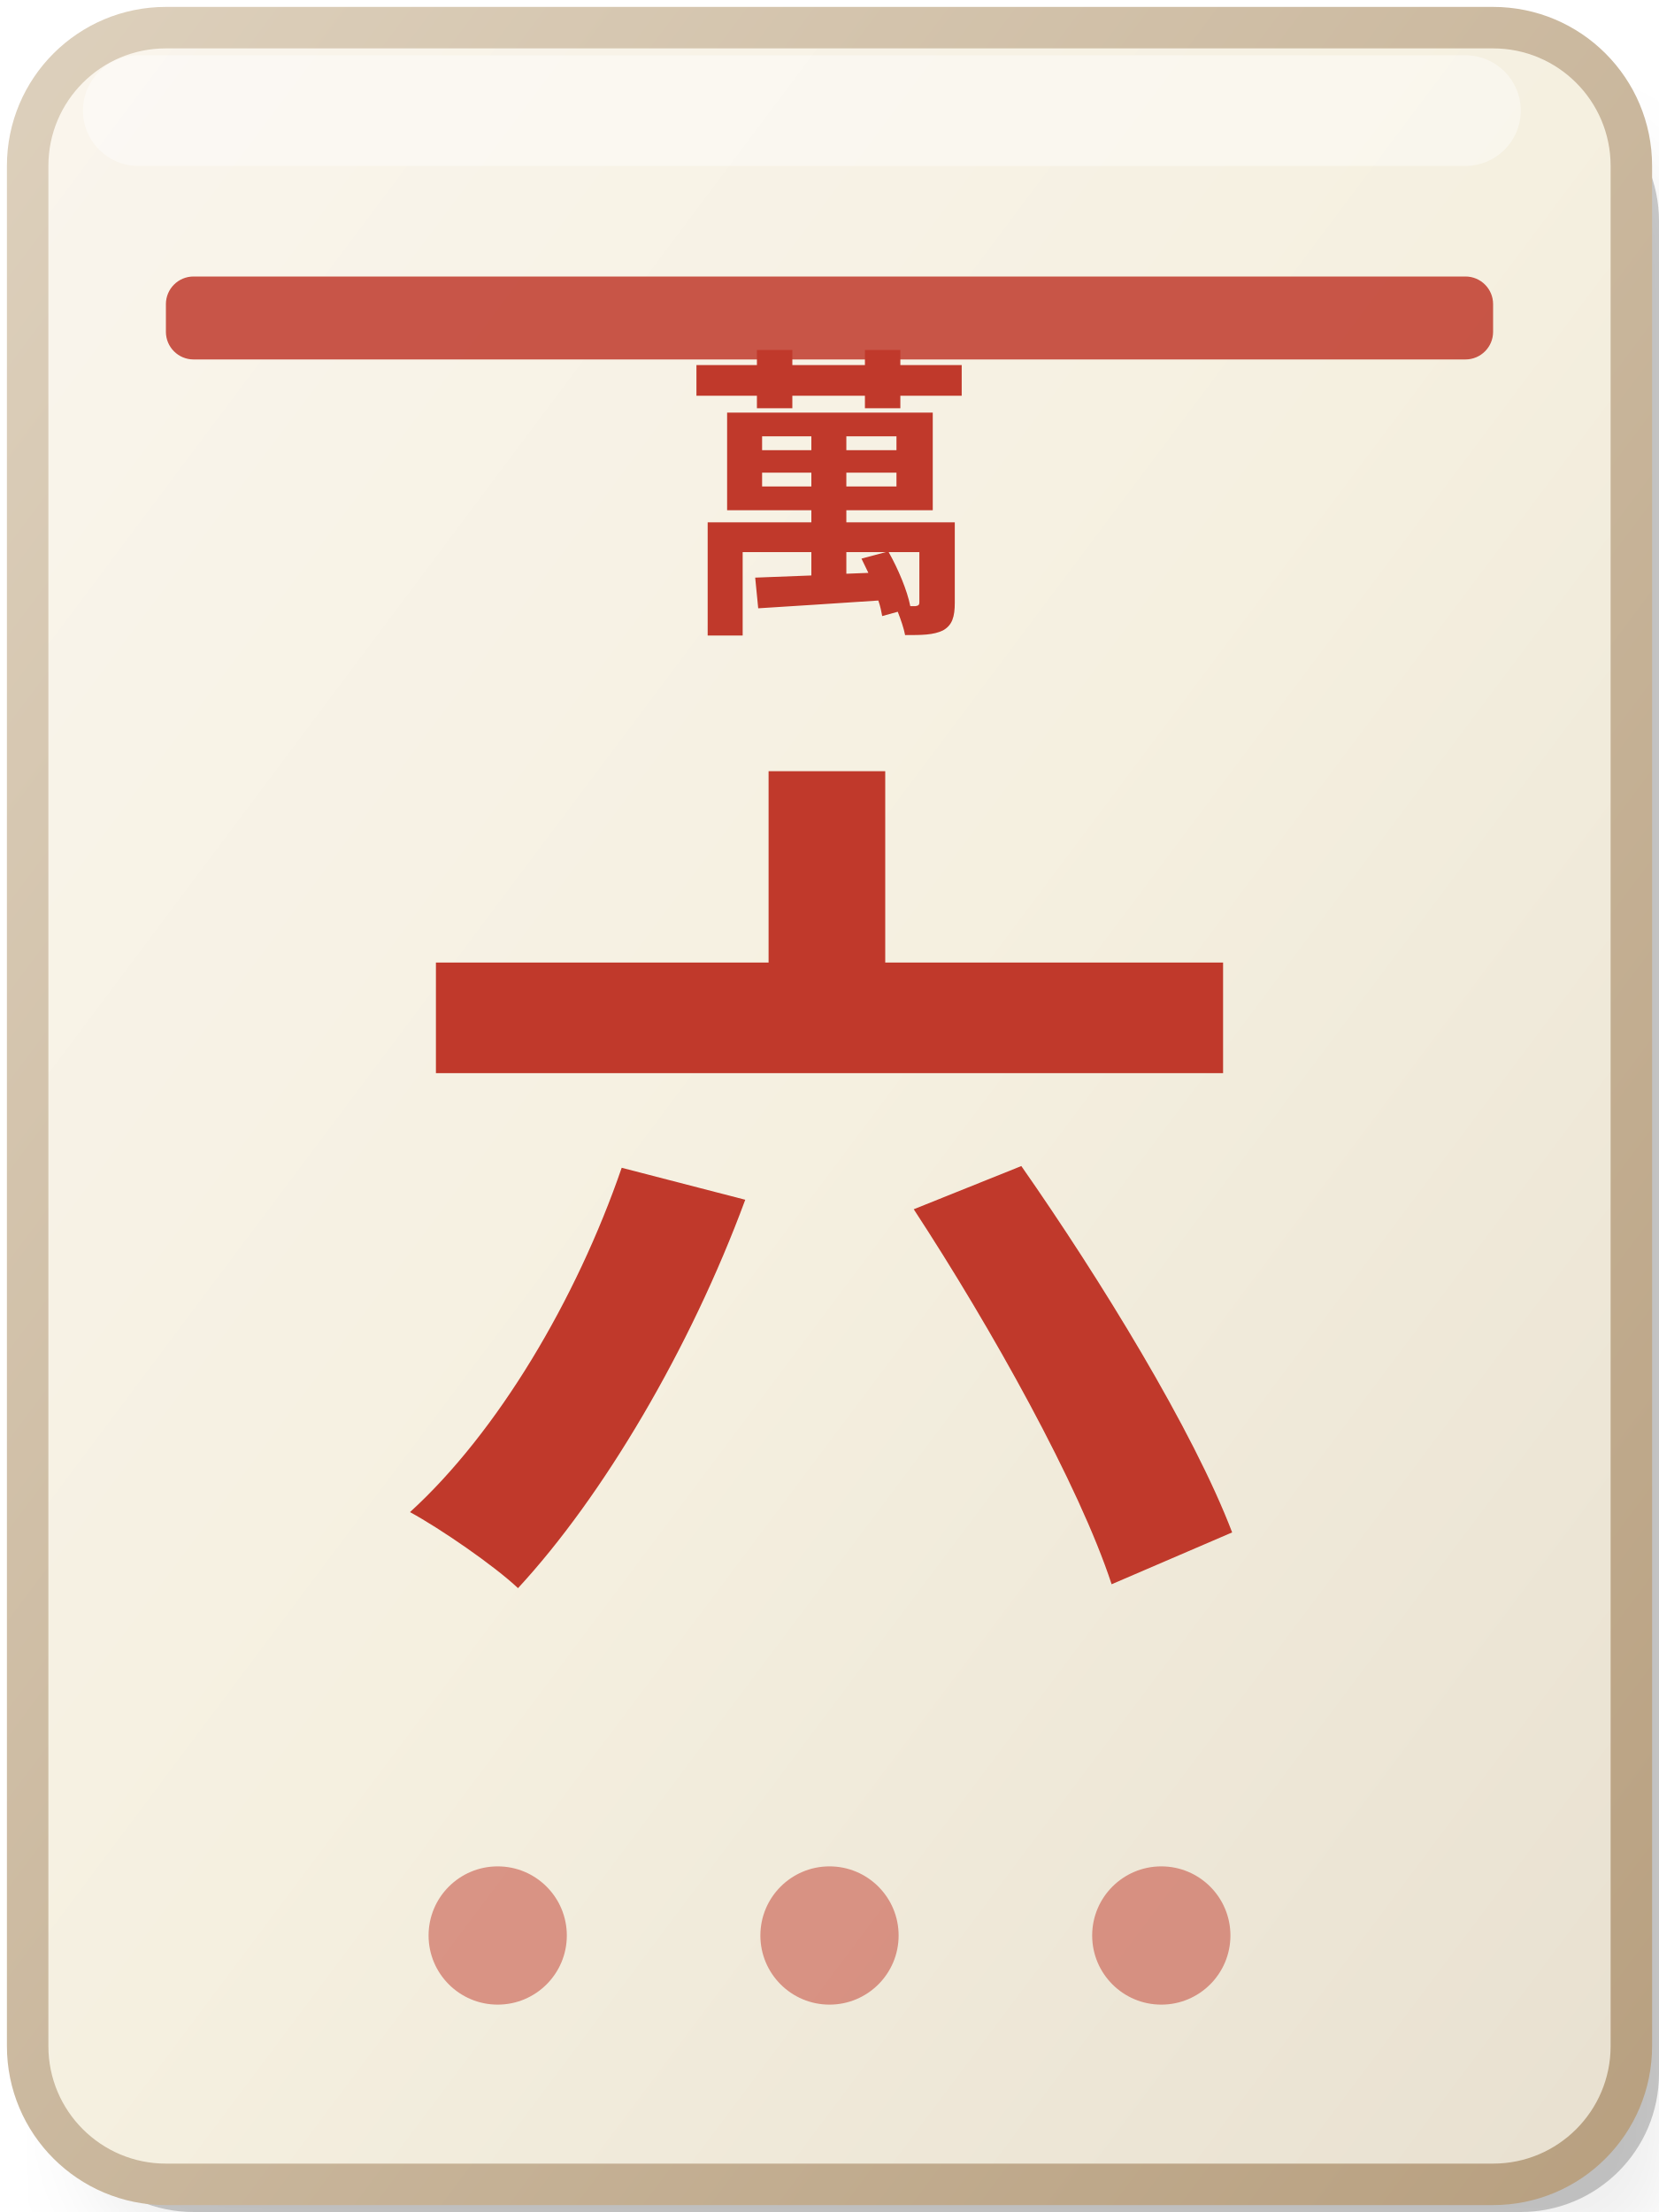
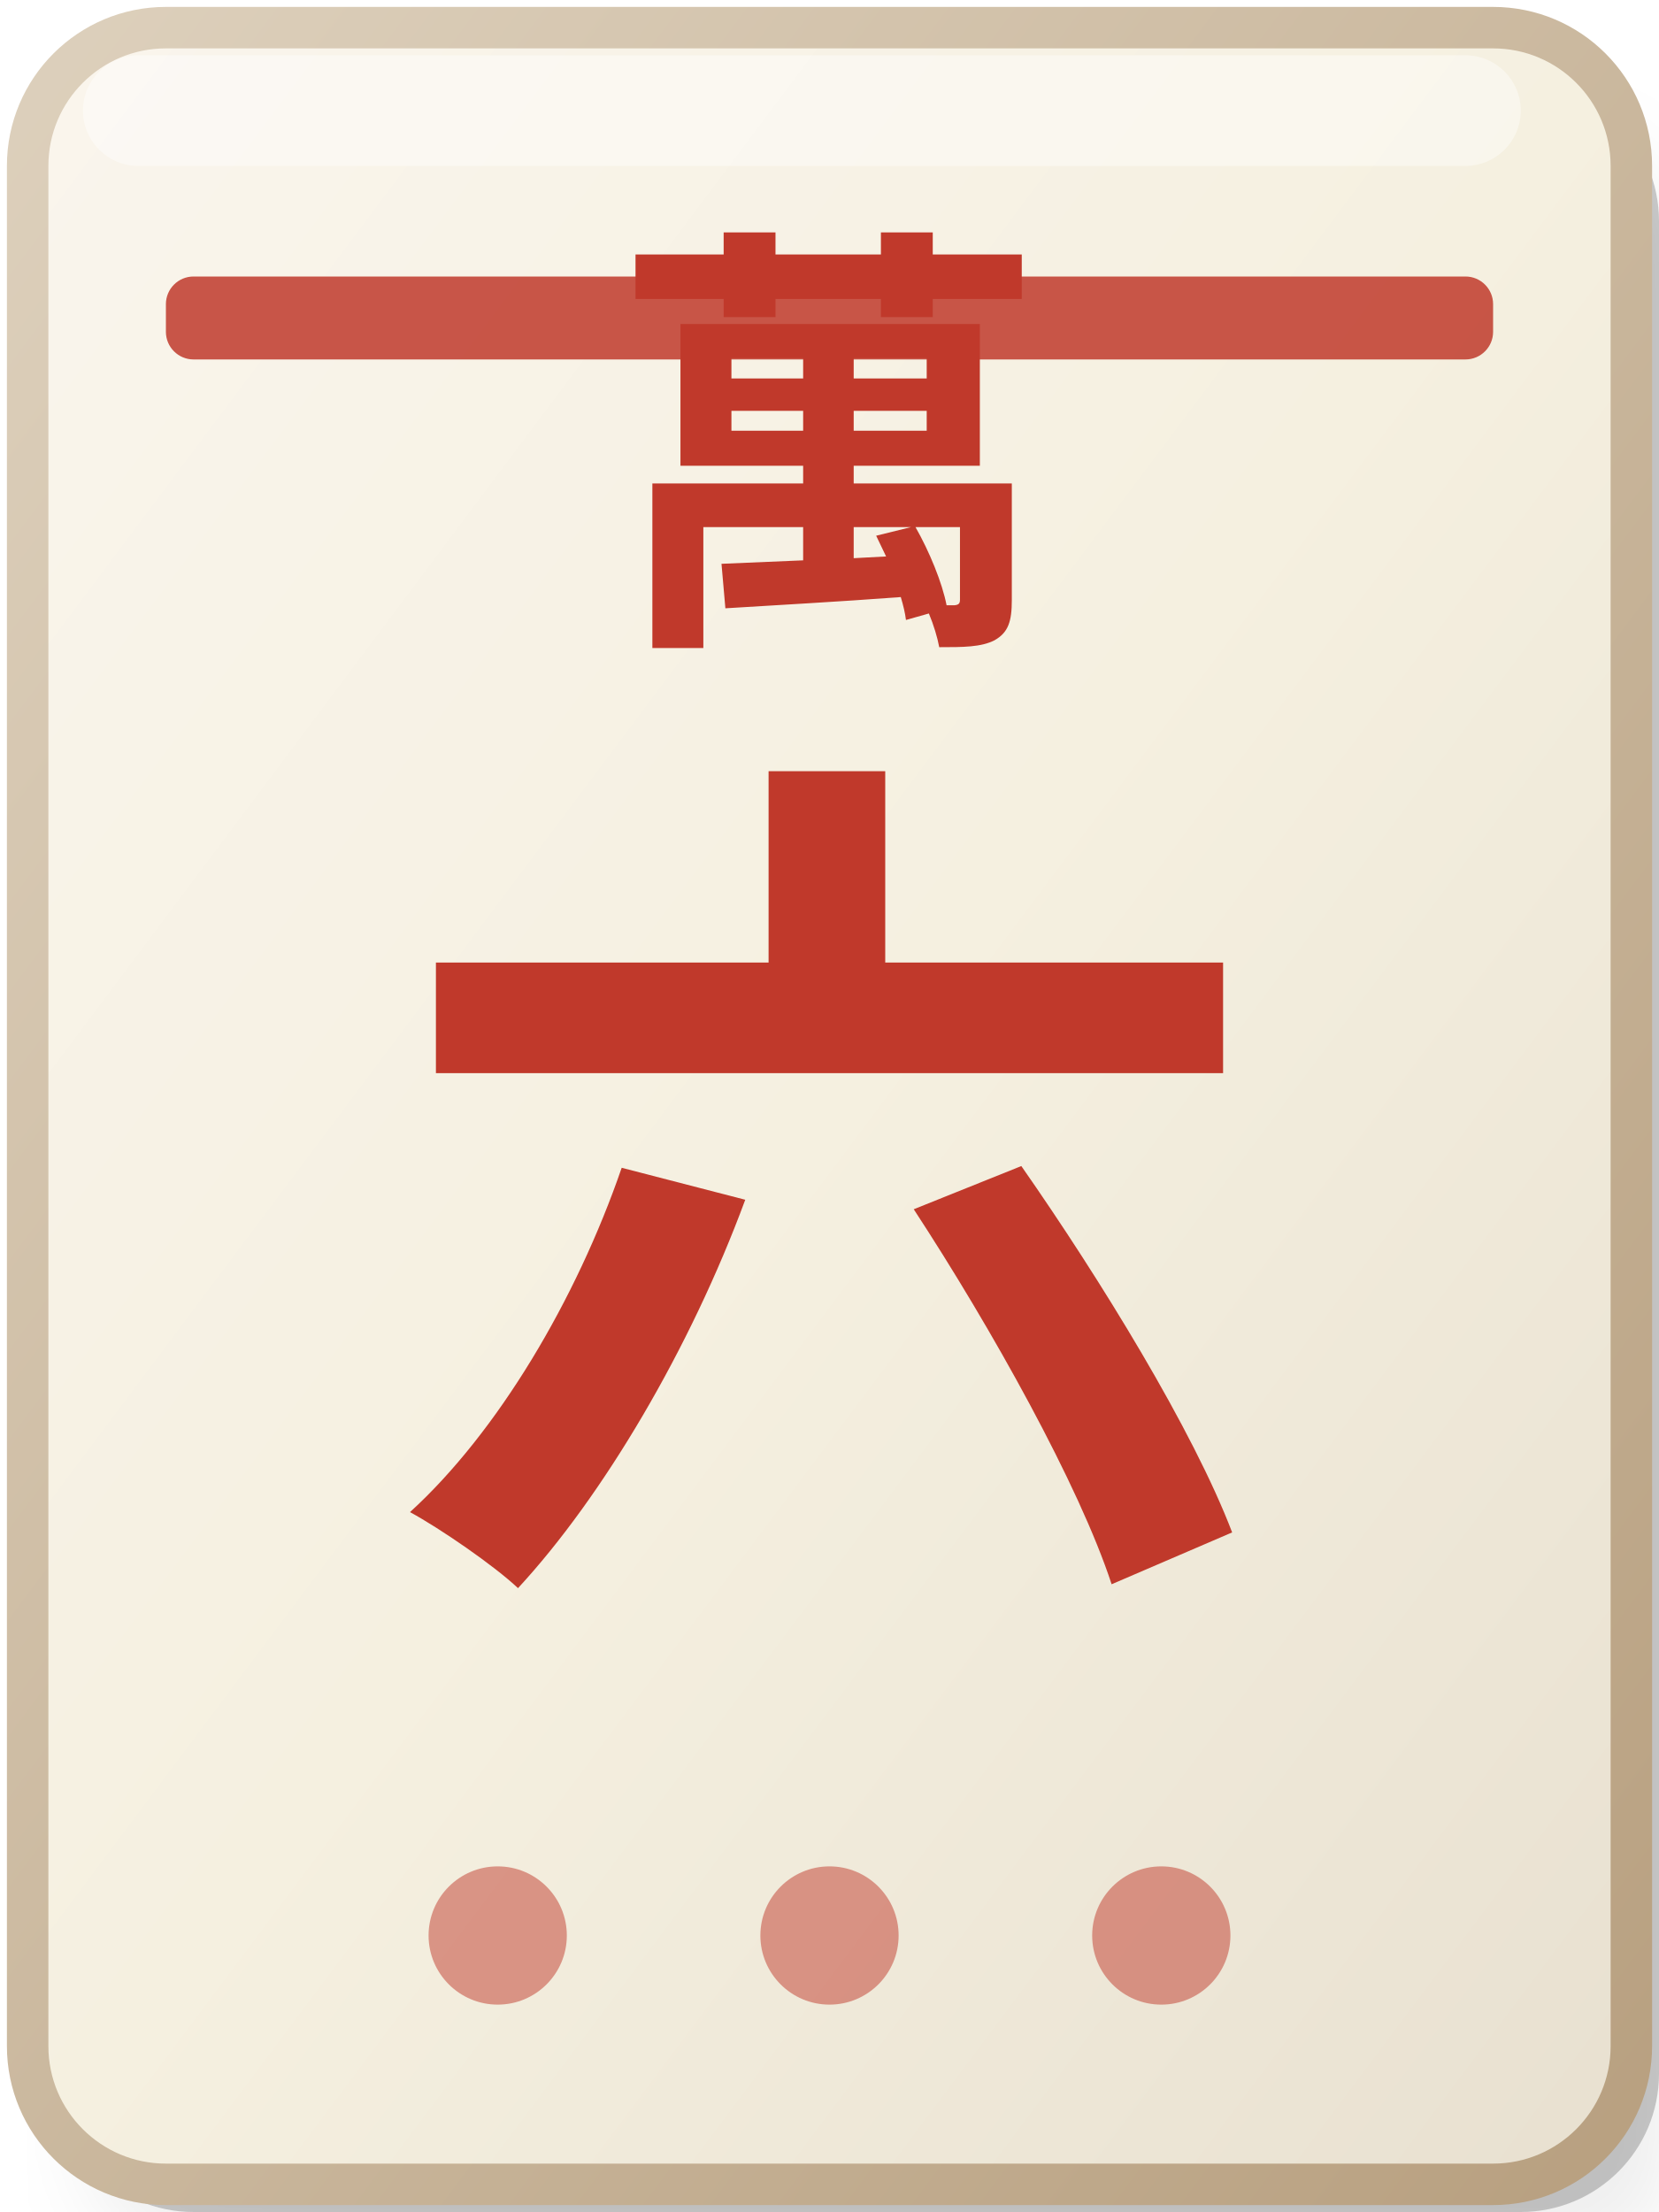
<svg xmlns="http://www.w3.org/2000/svg" width="60" height="80" viewBox="0 0 60 80">
  <defs>
    <filter id="shadow" x="-10%" y="-10%" width="130%" height="140%">
      <feDropShadow dx="1" dy="2" stdDeviation="1.5" flood-color="#00000055" />
    </filter>
    <linearGradient id="face" x1="0%" y1="0%" x2="100%" y2="100%">
      <stop offset="0%" stop-color="#faf5ed" />
      <stop offset="50%" stop-color="#f5f0e0" />
      <stop offset="100%" stop-color="#e8e0d0" />
    </linearGradient>
    <linearGradient id="border" x1="0%" y1="0%" x2="100%" y2="100%">
      <stop offset="0%" stop-color="#ddd0bc" />
      <stop offset="100%" stop-color="#b8a080" />
    </linearGradient>
  </defs>
  <rect x="2" y="3" width="58" height="77" rx="5" fill="#00000033" filter="url(#shadow)" />
  <rect x="1" y="1" width="58" height="78" rx="5" fill="url(#face)" stroke="url(#border)" stroke-width="1.5" />
  <rect x="3" y="2" width="52" height="4" rx="2" fill="rgba(255,255,255,0.4)" />
  <rect x="6" y="10" width="48" height="3" rx="1" fill="#c0392b" opacity="0.85" />
-   <text x="30" y="22" text-anchor="middle" font-family="Noto Sans TC, sans-serif" font-size="11" fill="#c0392b" font-weight="700">萬</text>
+   <text x="30" y="22" text-anchor="middle" font-family="Noto Sans TC, sans-serif" font-size="16" fill="#c0392b" font-weight="700">萬</text>
  <text x="30" y="55" text-anchor="middle" font-family="Noto Sans TC, sans-serif" font-size="32" fill="#c0392b" font-weight="900">六</text>
  <circle cx="18" cy="70" r="2.5" fill="#c0392b" opacity="0.5" />
  <circle cx="30" cy="70" r="2.5" fill="#c0392b" opacity="0.5" />
  <circle cx="42" cy="70" r="2.5" fill="#c0392b" opacity="0.5" />
</svg>
